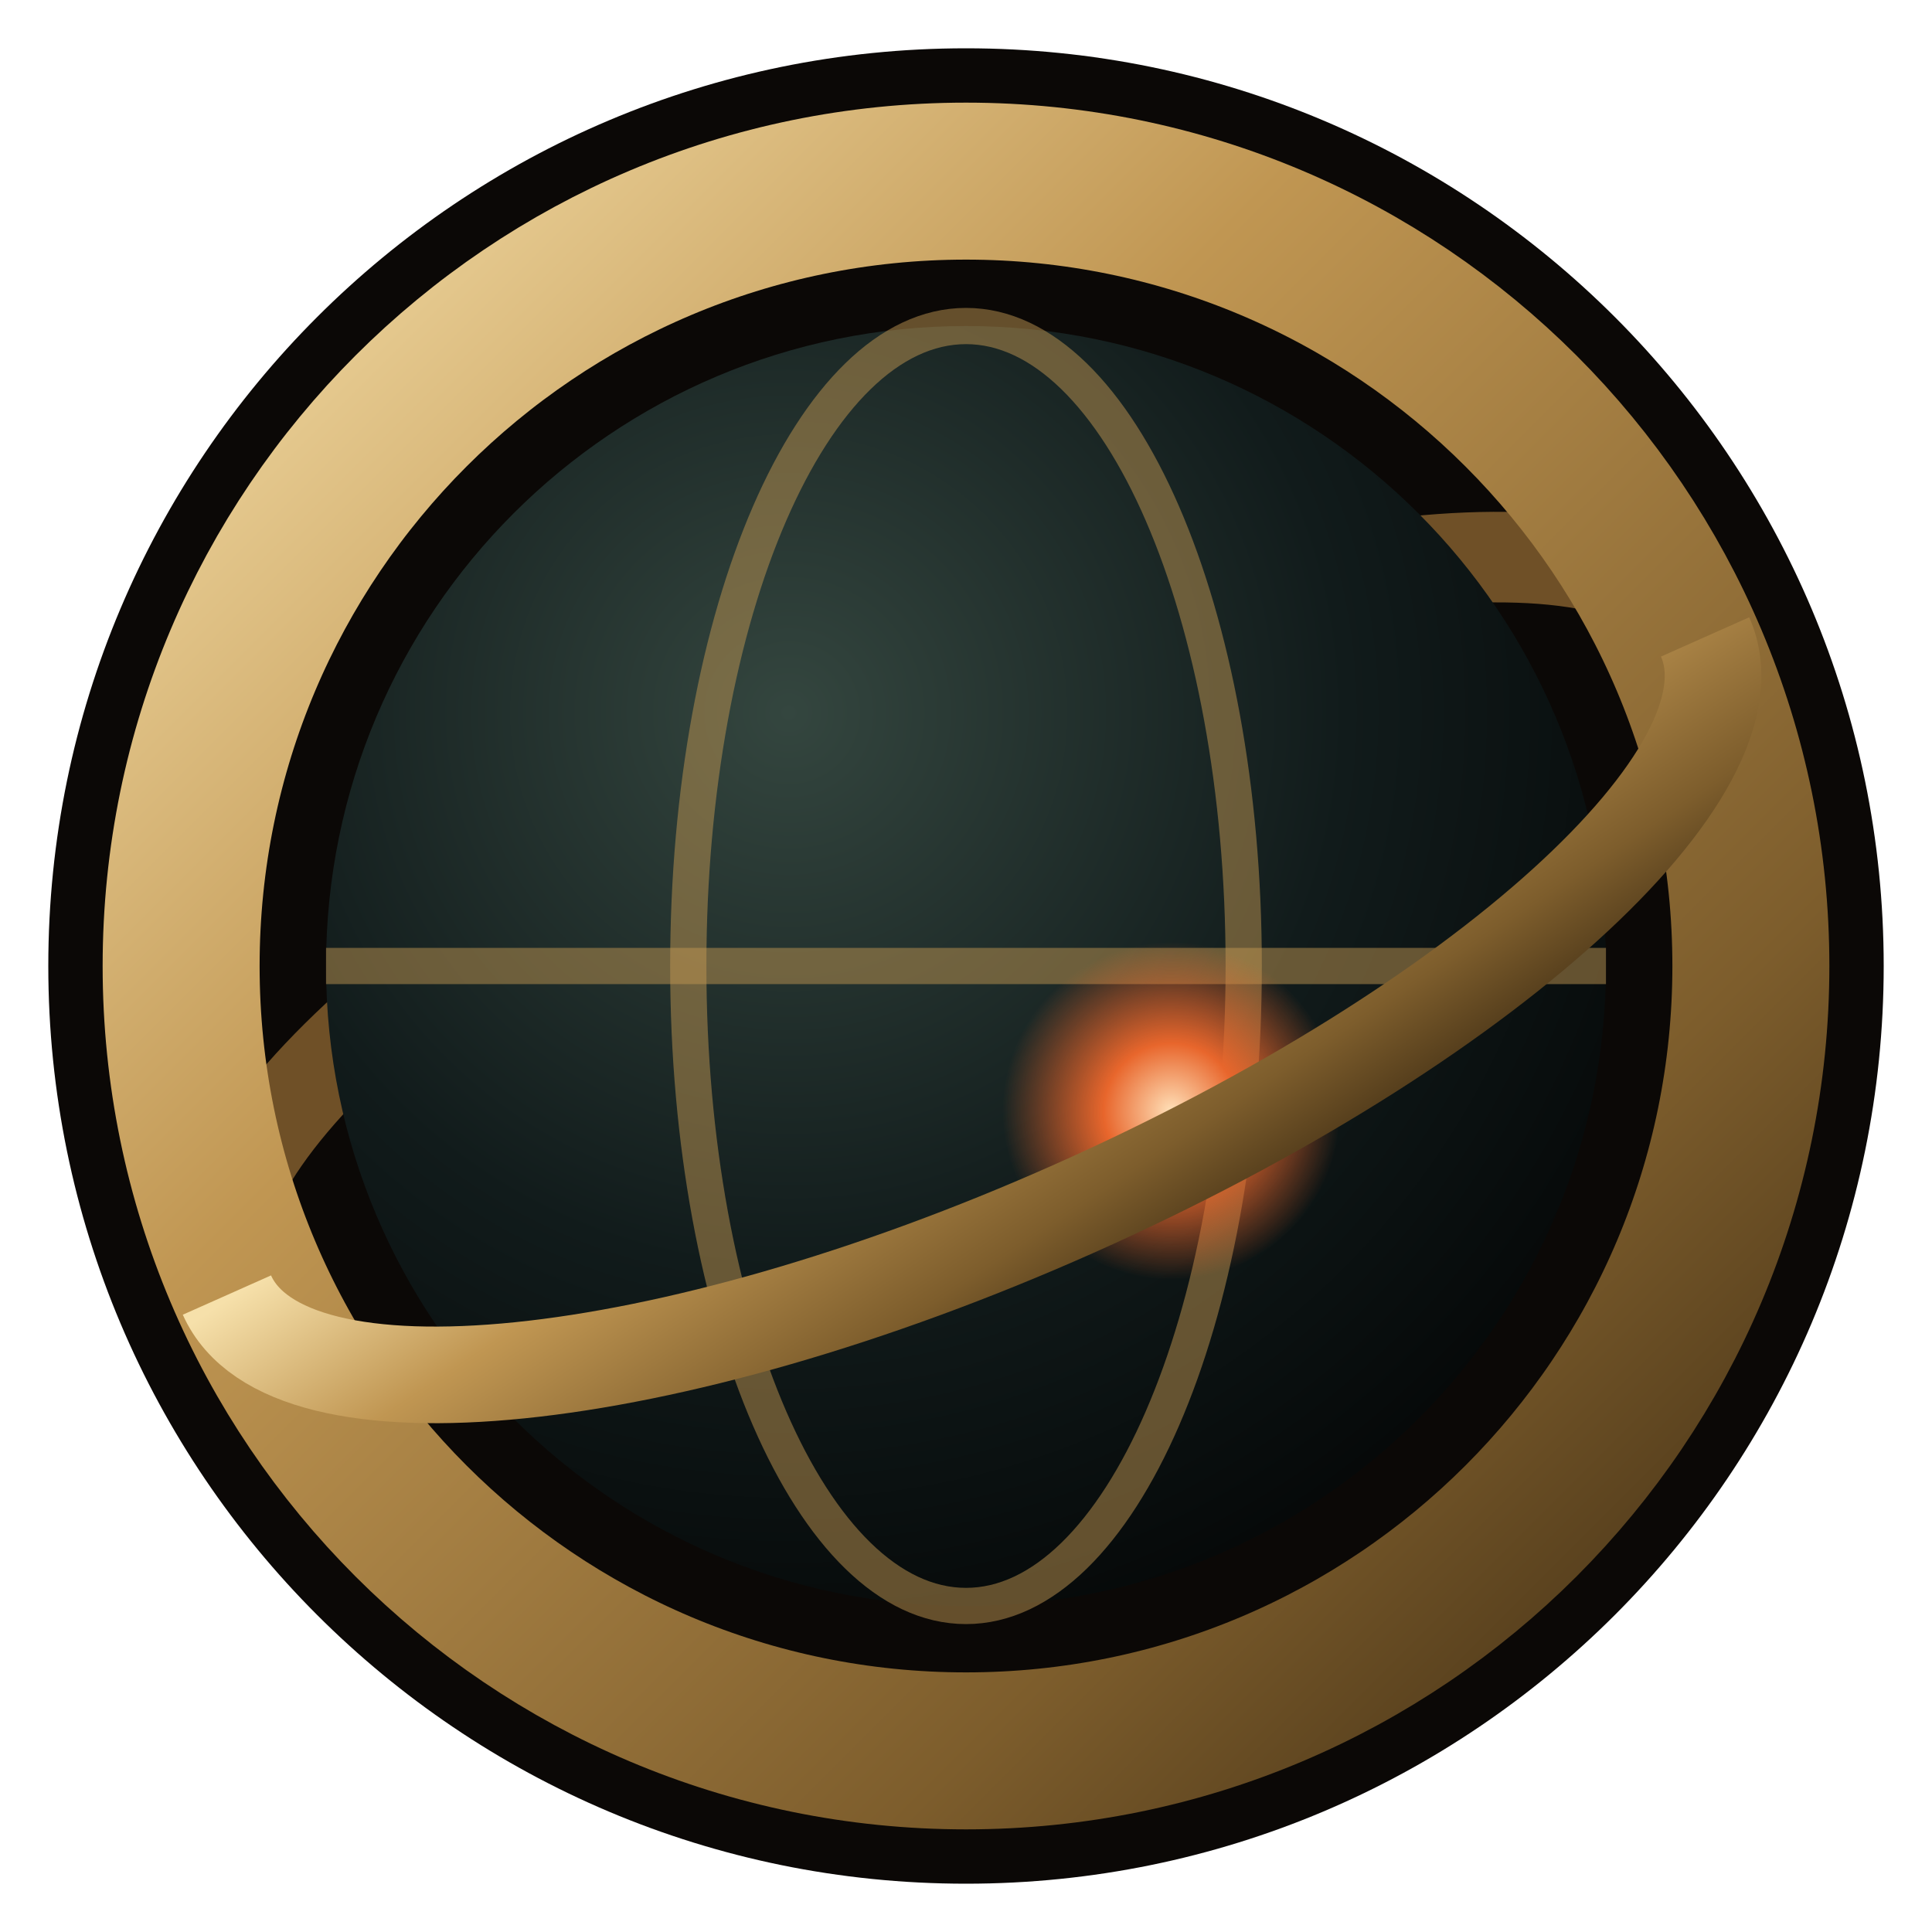
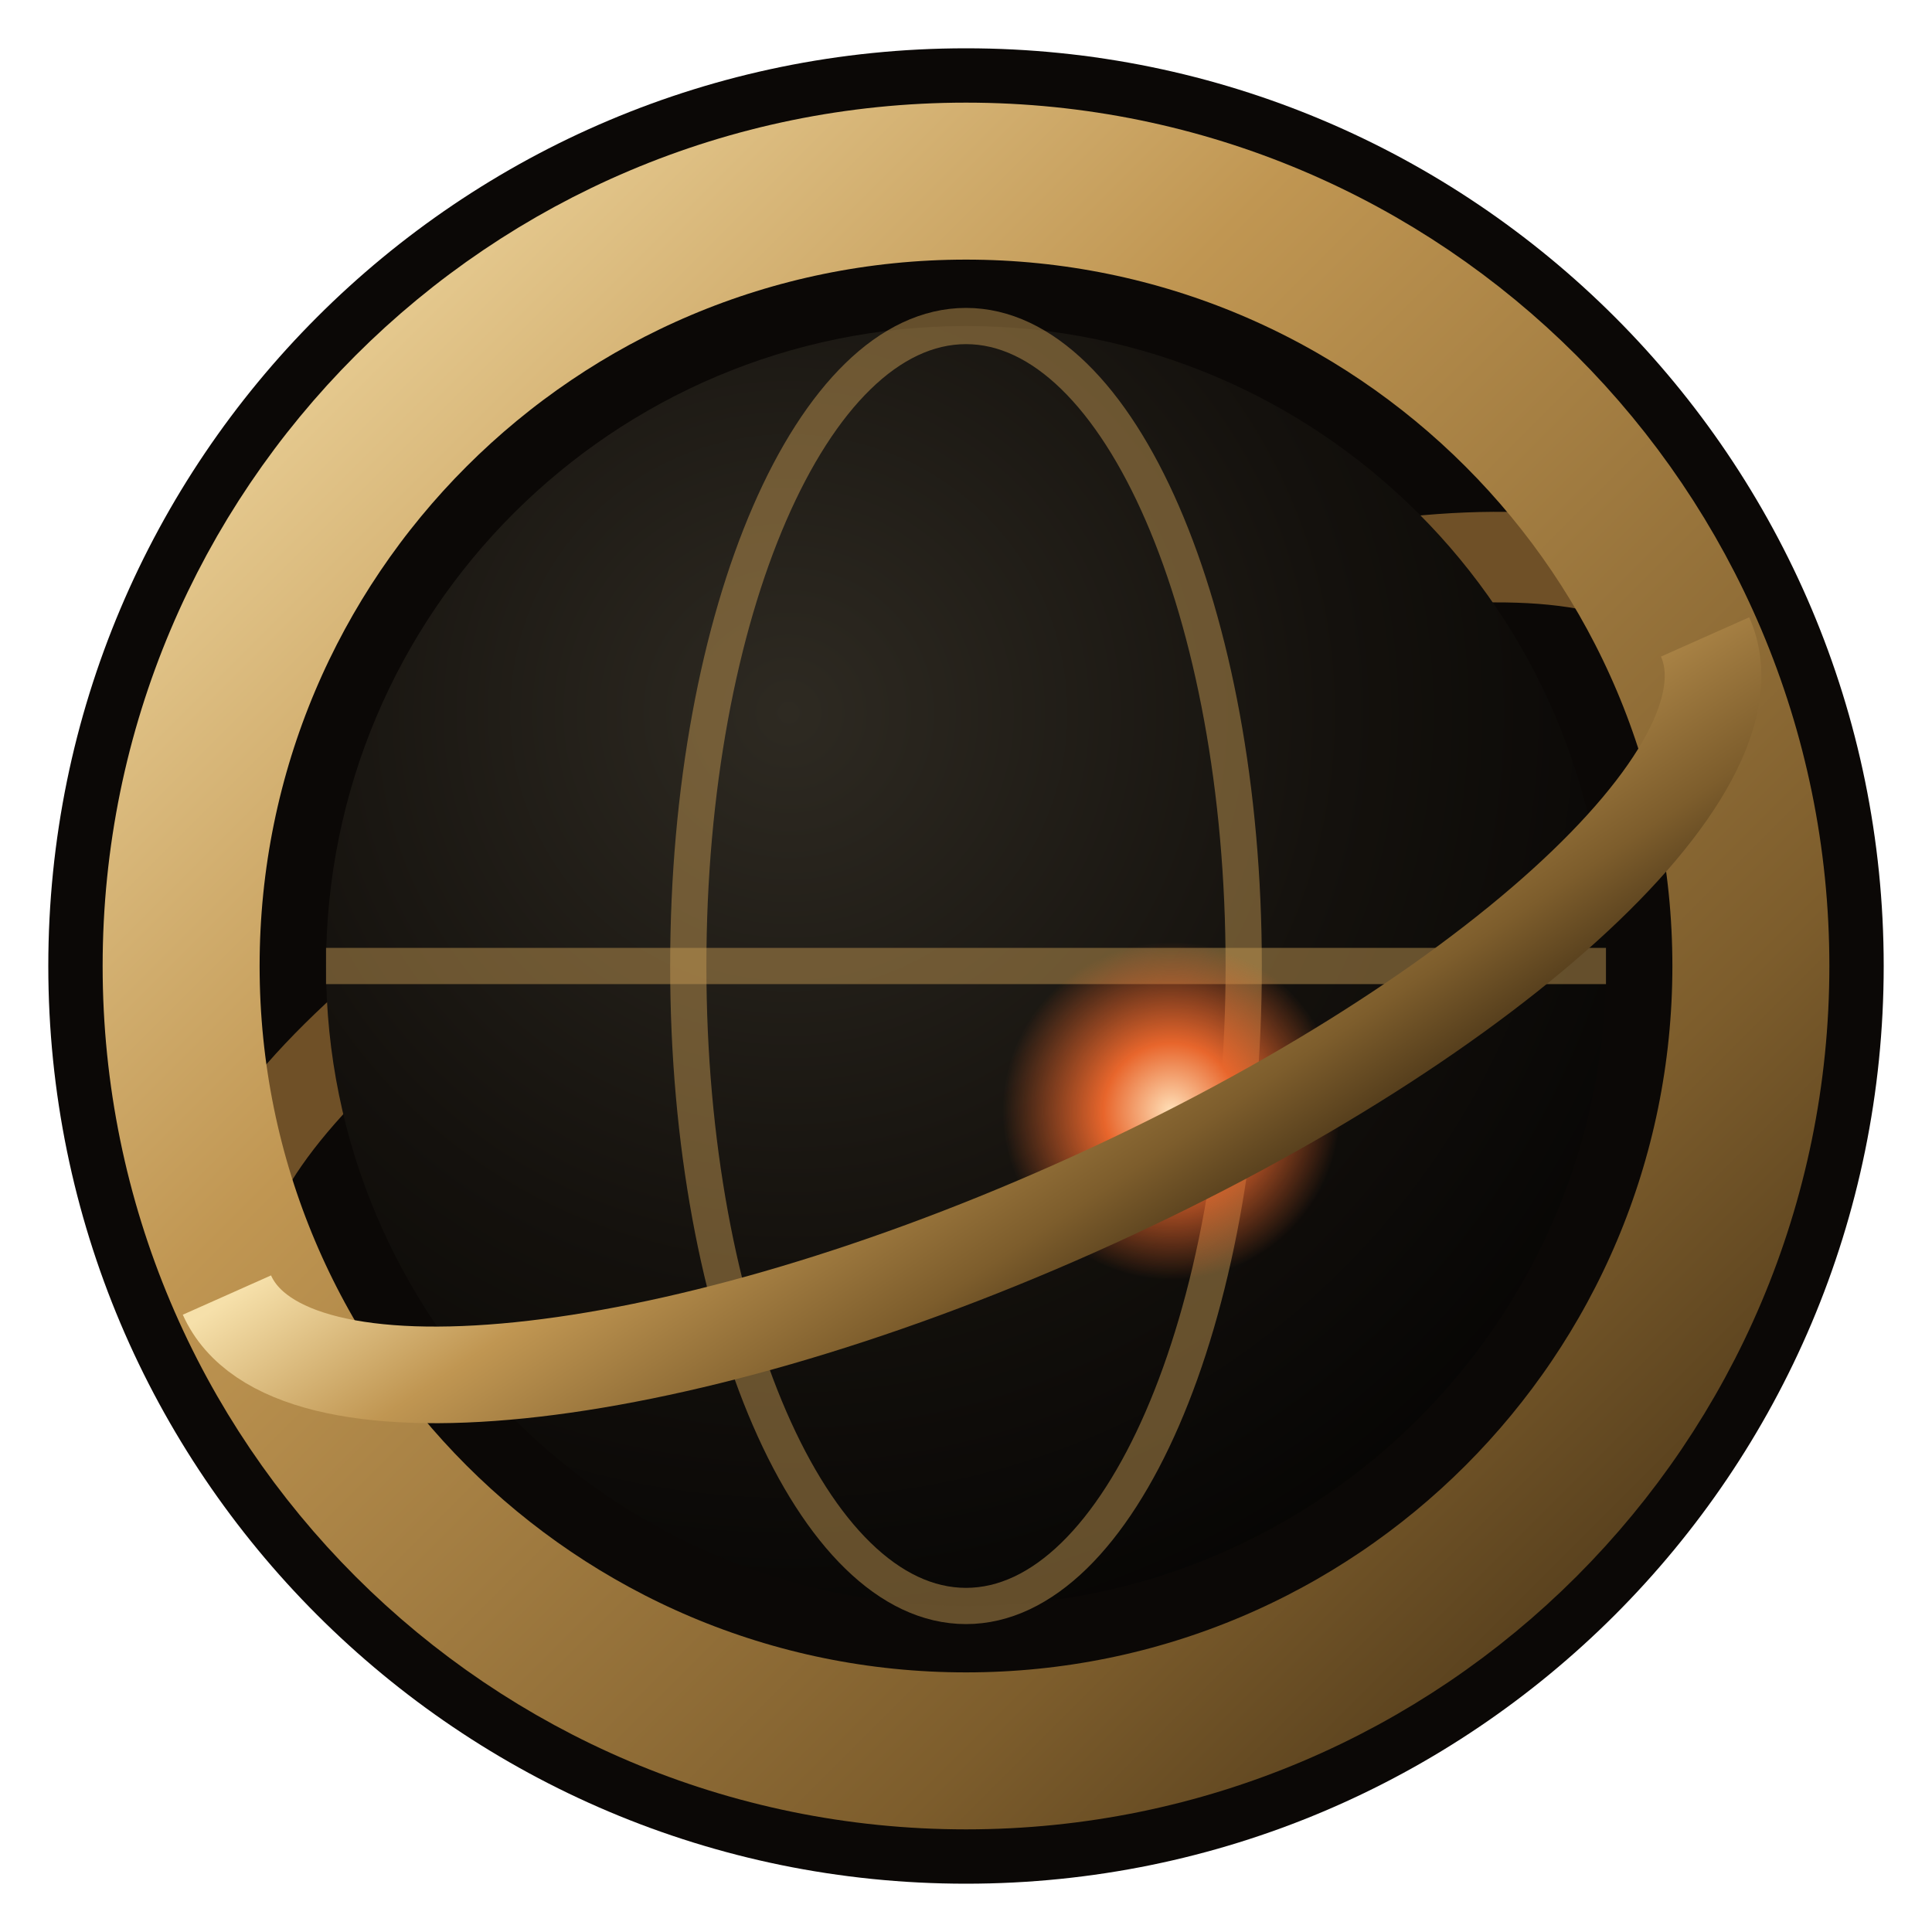
<svg xmlns="http://www.w3.org/2000/svg" viewBox="0 0 32 32">
  <defs>
    <linearGradient id="brass" x1="0" y1="0" x2="1" y2="1">
      <stop offset="0" stop-color="#f6e0aa" />
      <stop offset="0.35" stop-color="#c09652" />
      <stop offset="0.75" stop-color="#7d5d2c" />
      <stop offset="1" stop-color="#3e2c13" />
    </linearGradient>
    <radialGradient id="lacquer" cx="0.36" cy="0.3" r="0.8">
-       <stop offset="0" stop-color="#34463f" />
-       <stop offset="0.55" stop-color="#111b1b" />
-       <stop offset="1" stop-color="#040606" />
+       <stop offset="0" stop-color="#2e2a22" />
+       <stop offset="0.55" stop-color="#14110d" />
+       <stop offset="1" stop-color="#050403" />
    </radialGradient>
    <radialGradient id="ember">
      <stop offset="0" stop-color="#ffe0b8" />
      <stop offset="0.4" stop-color="#e8662c" />
      <stop offset="1" stop-color="#e8662c" stop-opacity="0" />
    </radialGradient>
  </defs>
  <circle cx="16" cy="16" r="15.2" fill="#0b0806" />
  <g transform="rotate(-24 16 16)" fill="none">
    <path d="M2.6 16A13.4 4.4 0 0 1 29.4 16" stroke="#6f5027" stroke-width="1.5" />
  </g>
  <circle cx="16" cy="16" r="10.6" fill="url(#lacquer)" />
  <g fill="none" stroke="#c09652" stroke-opacity="0.5" stroke-width="0.6">
    <ellipse cx="16" cy="16" rx="4.6" ry="10.6" />
    <path d="M5.4 16h21.2" />
  </g>
  <circle cx="19.4" cy="18.4" r="2.8" fill="url(#ember)" />
  <circle cx="16" cy="16" r="13" fill="none" stroke="url(#brass)" stroke-width="2.6" />
  <g transform="rotate(-24 16 16)" fill="none">
    <path d="M2.6 16A13.4 4.4 0 0 0 29.4 16" stroke="url(#brass)" stroke-width="1.6" />
  </g>
</svg>
